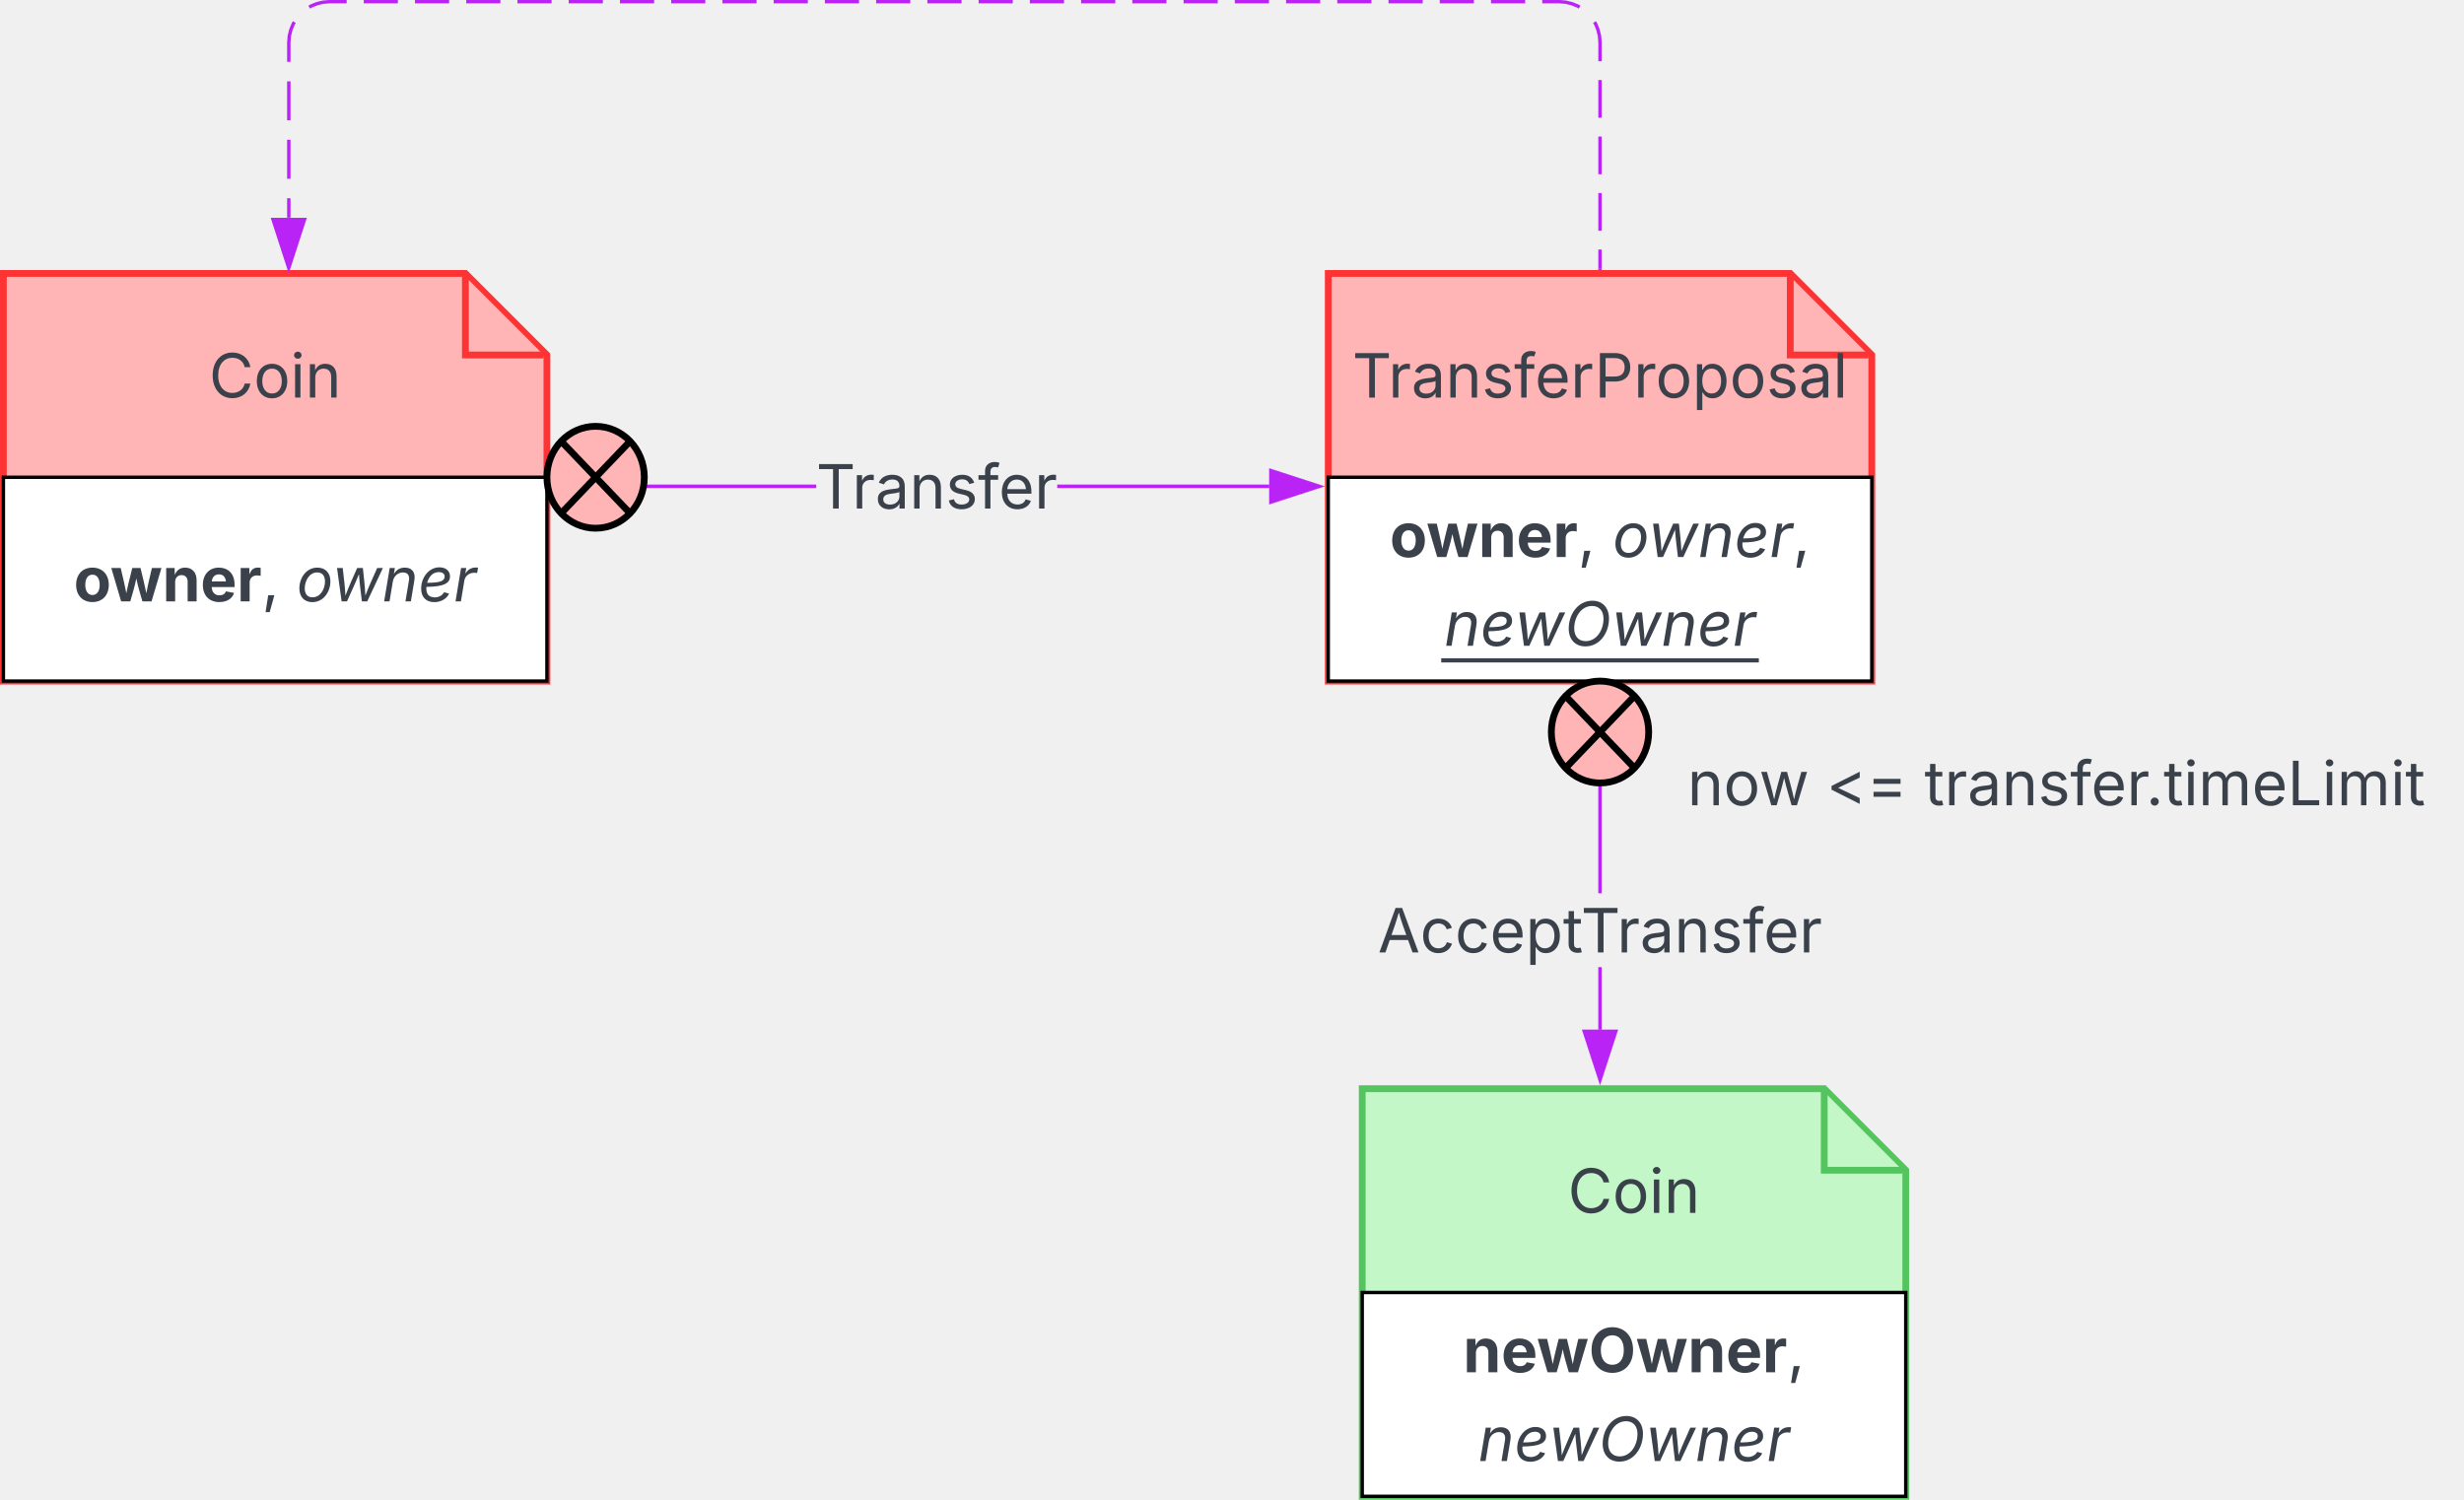
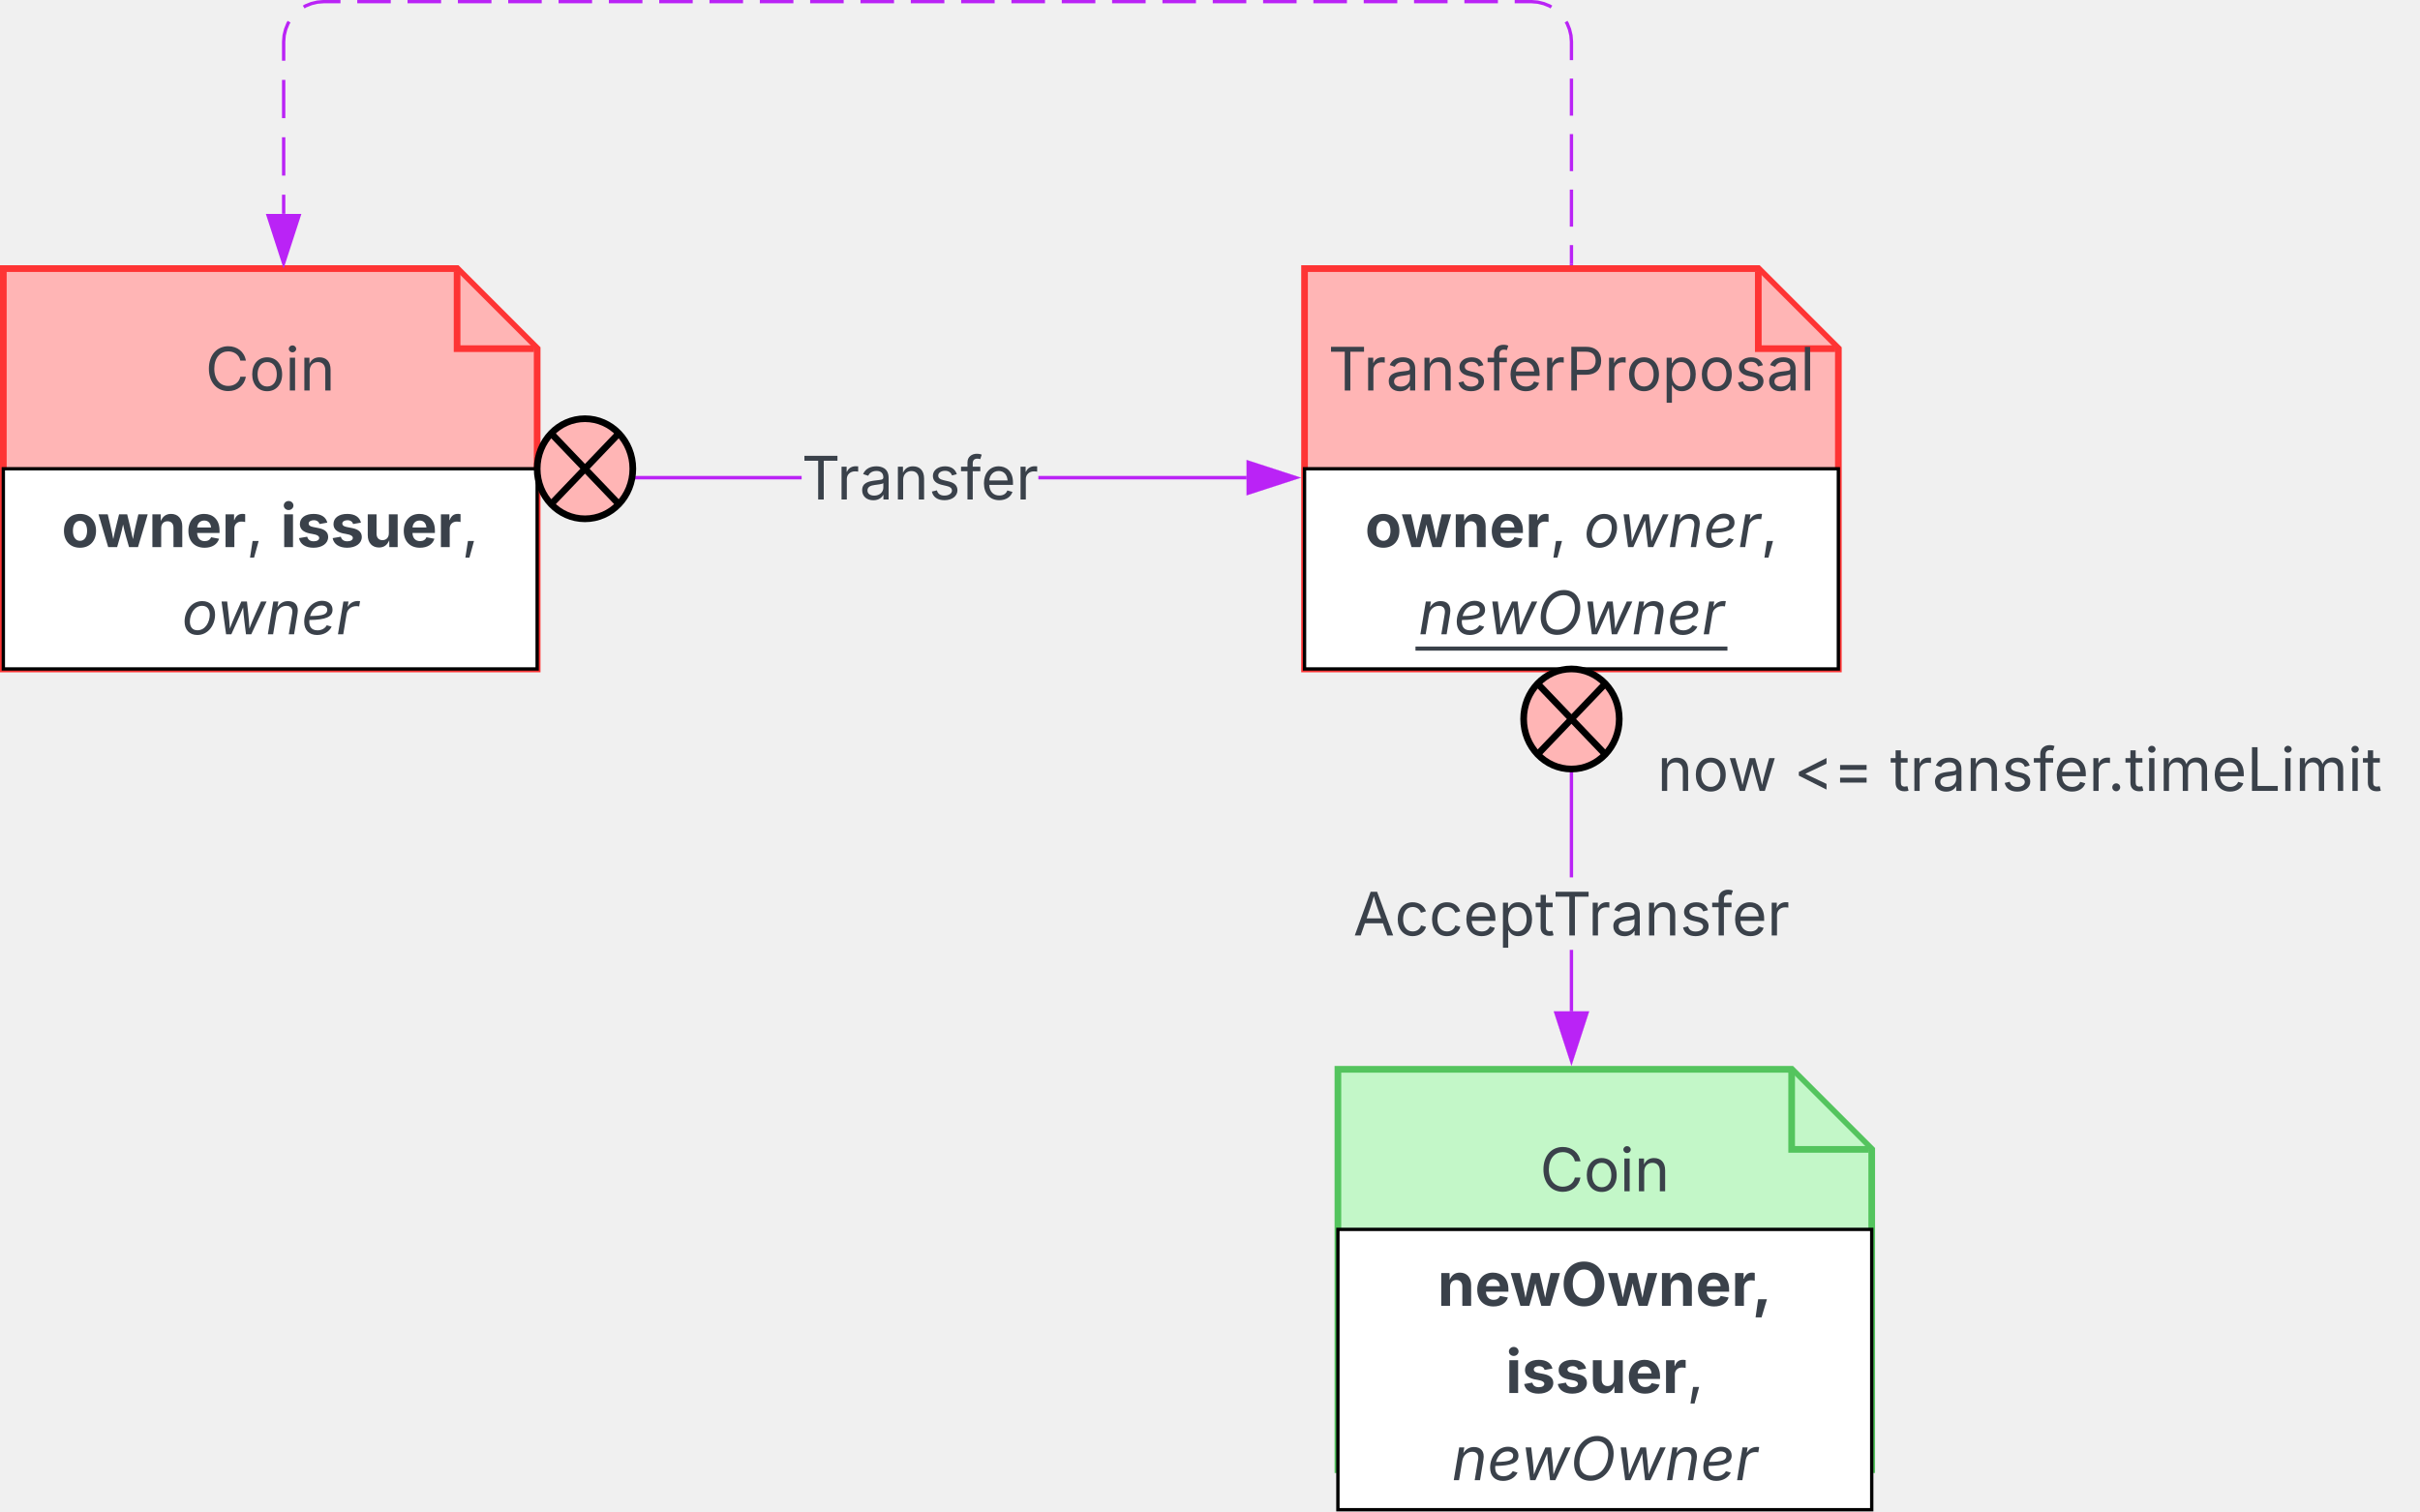
- <svg xmlns="http://www.w3.org/2000/svg" xmlns:ns1="lucid" xmlns:xlink="http://www.w3.org/1999/xlink" width="725.33" height="441.5">
+ <svg xmlns="http://www.w3.org/2000/svg" xmlns:ns1="lucid" xmlns:xlink="http://www.w3.org/1999/xlink" width="725.33" height="453.02">
  <g transform="translate(1701 1360.5)" ns1:page-tab-id="0_0">
    <path d="M-1460.76-1216.86H-1539v-.95h78.24zm133.38 0h-62.36v-.95h62.36z" stroke="#ba23f6" stroke-width=".05" fill="#ba23f6" />
    <path d="M-1539-1216.86h-.5v-.95h.5z" fill="#ba23f6" />
    <path stroke="#ba23f6" stroke-width=".05" fill="#ba23f6" />
    <path d="M-1312.62-1217.33l-14.26 4.63v-9.27z" fill="#ba23f6" />
    <path d="M-1311.08-1217.33l-16.28 5.3v-10.6zm-15.33 3.98l12.25-3.98-12.26-4z" stroke="#ba23f6" stroke-width=".05" fill="#ba23f6" />
    <use xlink:href="#a" transform="matrix(1,0,0,1,-1460.762,-1228.223) translate(0.005 17.4375)" />
    <path d="M-1229.53-1057.38h-.94v-18.4h.94zm0-40.18h-.94V-1159h.94z" stroke="#ba23f6" stroke-width=".05" fill="#ba23f6" />
    <path d="M-1229.53-1159h-.94v-.5h.94z" fill="#ba23f6" />
    <path stroke="#ba23f6" stroke-width=".05" fill="#ba23f6" />
    <path d="M-1230-1042.62l-4.63-14.26h9.27z" fill="#ba23f6" />
    <path d="M-1230-1041.08l-5.3-16.28h10.6zm-3.98-15.33l3.98 12.25 3.98-12.26z" stroke="#ba23f6" stroke-width=".05" fill="#ba23f6" />
    <use xlink:href="#b" transform="matrix(1,0,0,1,-1295.404,-1097.556) translate(0.005 17.4375)" />
    <path d="M-1215.67-1152a8 8 0 0 1 8-8h224a8 8 0 0 1 8 8v44a8 8 0 0 1-8 8h-224a8 8 0 0 1-8-8z" fill="none" />
    <use xlink:href="#c" transform="matrix(1,0,0,1,-1215.667,-1160) translate(11.39355 36.54785)" />
    <use xlink:href="#d" transform="matrix(1,0,0,1,-1215.667,-1160) translate(52.28906 36.54785)" />
    <use xlink:href="#e" transform="matrix(1,0,0,1,-1215.667,-1160) translate(81.16992 36.54785)" />
    <path d="M-1300-1040h136l24 24v96h-160z" stroke="#54c45e" stroke-width="2" fill="#c3f7c8" />
    <path d="M-1164-1039.05v23.05h23.05" stroke="#54c45e" stroke-width="2" fill="#c3f7c8" />
-     <path d="M-1300-980h160v60h-160z" stroke="#000" fill="#fff" />
-     <use xlink:href="#f" transform="matrix(1,0,0,1,-1295,-975) translate(24.7002 18.48027)" />
-     <use xlink:href="#g" transform="matrix(1,0,0,1,-1295,-975) translate(29.15186 44.61543)" />
+     <path d="M-1300-992.02h160V-908h-160z" stroke="#000" fill="#fff" />
+     <use xlink:href="#f" transform="matrix(1,0,0,1,-1295,-987.0248) translate(24.84961 17.9127)" />
+     <use xlink:href="#g" transform="matrix(1,0,0,1,-1295,-987.0248) translate(45.25781 44.04785)" />
+     <use xlink:href="#h" transform="matrix(1,0,0,1,-1295,-987.0248) translate(29.15186 70.18301)" />
    <path d="M-1300-1032a8 8 0 0 1 8-8h144a8 8 0 0 1 8 8v44a8 8 0 0 1-8 8h-144a8 8 0 0 1-8-8z" fill="none" />
-     <use xlink:href="#h" transform="matrix(1,0,0,1,-1300,-1040) translate(60.53223 36.54785)" />
+     <use xlink:href="#i" transform="matrix(1,0,0,1,-1300,-1040) translate(60.53223 36.54785)" />
    <path d="M-1310-1280h136l24 24v96h-160z" stroke="#fe3434" stroke-width="2" fill="#ffb5b5" />
    <path d="M-1174-1279.05v23.05h23.05" stroke="#fe3434" stroke-width="2" fill="#ffb5b5" />
    <path d="M-1310-1220h160v60h-160z" stroke="#000" fill="#fff" />
-     <use xlink:href="#i" transform="matrix(1,0,0,1,-1305,-1215) translate(13.10742 18.48027)" />
-     <use xlink:href="#j" transform="matrix(1,0,0,1,-1305,-1215) translate(78.70898 18.48027)" />
-     <use xlink:href="#k" transform="matrix(1,0,0,1,-1305,-1215) translate(29.15186 44.61543)" />
+     <use xlink:href="#j" transform="matrix(1,0,0,1,-1305,-1215) translate(13.10742 18.48027)" />
+     <use xlink:href="#k" transform="matrix(1,0,0,1,-1305,-1215) translate(78.70898 18.48027)" />
+     <use xlink:href="#l" transform="matrix(1,0,0,1,-1305,-1215) translate(29.15186 44.61543)" />
    <path d="M-1310-1272a8 8 0 0 1 8-8h144a8 8 0 0 1 8 8v44a8 8 0 0 1-8 8h-144a8 8 0 0 1-8-8z" fill="none" />
-     <use xlink:href="#l" transform="matrix(1,0,0,1,-1310,-1280) translate(7.072754 36.54785)" />
+     <use xlink:href="#m" transform="matrix(1,0,0,1,-1310,-1280) translate(7.072754 36.54785)" />
    <path d="M-1700-1280h136l24 24v96h-160z" stroke="#fe3434" stroke-width="2" fill="#ffb5b5" />
    <path d="M-1564-1279.05v23.05h23.05" stroke="#fe3434" stroke-width="2" fill="#ffb5b5" />
    <path d="M-1700-1220h160v60h-160z" stroke="#000" fill="#fff" />
-     <use xlink:href="#i" transform="matrix(1,0,0,1,-1695,-1215) translate(15.7002 31.54785)" />
-     <use xlink:href="#m" transform="matrix(1,0,0,1,-1695,-1215) translate(81.30176 31.54785)" />
+     <use xlink:href="#j" transform="matrix(1,0,0,1,-1695,-1215) translate(12.45703 18.48027)" />
+     <use xlink:href="#n" transform="matrix(1,0,0,1,-1695,-1215) translate(78.05859 18.48027)" />
+     <use xlink:href="#o" transform="matrix(1,0,0,1,-1695,-1215) translate(48.50098 44.61543)" />
    <path d="M-1700-1272a8 8 0 0 1 8-8h144a8 8 0 0 1 8 8v44a8 8 0 0 1-8 8h-144a8 8 0 0 1-8-8z" fill="none" />
-     <use xlink:href="#h" transform="matrix(1,0,0,1,-1700,-1280) translate(60.53223 36.54785)" />
+     <g>
+       <use xlink:href="#i" transform="matrix(1,0,0,1,-1700,-1280) translate(60.53223 36.54785)" />
+     </g>
    <path d="M-1230-1281.5v-5.54m0-5.54v-11.1m0-5.53v-11.1m0-5.53v-11.1m0-5.53v-5.54l-.15-1.88-.44-1.83-.7-1.75-.34-.53m-4.38-4.38l-.53-.33-1.74-.7-1.82-.45-1.88-.15h-5.03m-5.03 0h-10.05m-5.04 0h-10.05m-5.02 0h-10.06m-5.03 0h-10.06m-5.03 0h-10.04m-5.03 0h-10.06m-5.03 0h-10.05m-5.04 0h-10.05m-5.02 0h-10.06m-5.03 0h-10.06m-5.03 0h-10.04m-5.03 0h-10.06m-5.03 0h-10.05m-5.04 0h-10.05m-5.02 0h-10.06m-5.03 0h-10.06m-5.03 0h-10.04m-5.03 0h-10.06m-5.03 0h-10.05m-5.04 0h-10.05m-5.02 0h-10.06m-5.03 0h-10.06m-5.03 0h-10.04m-5.03 0h-5.03l-1.88.15-1.83.44-1.75.7-.53.34m-4.38 4.38l-.33.53-.7 1.74-.45 1.82-.15 1.88v5.73m0 5.74v11.47m0 5.74v11.47m0 5.73v5.74" stroke="#ba23f6" fill="none" />
    <path d="M-1229.53-1281h-.94v-.5h.94z" stroke="#ba23f6" stroke-width=".05" fill="#ba23f6" />
    <path d="M-1616-1281.62l-4.63-14.26h9.27z" stroke="#ba23f6" fill="#ba23f6" />
    <path d="M-1511.33-1220c0 8.28-6.42 15-14.34 15-7.9 0-14.33-6.72-14.33-15 0-8.28 6.42-15 14.33-15 7.92 0 14.34 6.72 14.34 15zm-24.47-10.6l20.27 21.2m-20.27 0l20.27-21.2M-1215.67-1145c0 8.28-6.4 15-14.33 15-7.92 0-14.33-6.72-14.33-15 0-8.28 6.4-15 14.33-15 7.92 0 14.33 6.72 14.33 15zm-24.47-10.6l20.28 21.2m-20.28 0l20.28-21.2" stroke="#000" stroke-width="2" fill="#ffb5b5" />
    <defs>
-       <path fill="#3a414a" d="M98-1322v-168h1126v168H757V0H567v-1322H98" id="n" />
-       <path fill="#3a414a" d="M158 0v-1118h174v172h12c41-113 157-188 290-188 26 0 70 2 91 3v181c-11-2-60-10-108-10-161 0-279 109-279 260V0H158" id="o" />
-       <path fill="#3a414a" d="M471 26C259 26 90-98 90-318c0-256 228-303 435-329 202-27 287-16 287-108 0-139-79-219-234-219-161 0-248 86-283 164l-173-57c86-203 278-265 451-265 150 0 419 46 419 395V0H815v-152h-12C765-73 660 26 471 26zm31-159c199 0 310-134 310-271v-155c-30 35-226 55-295 64-131 17-246 59-246 186 0 116 97 176 231 176" id="p" />
-       <path fill="#3a414a" d="M338-670V0H158v-1118h173l1 207c72-158 192-221 342-221 226 0 378 139 378 422V0H872v-695c0-172-96-275-252-275-161 0-282 109-282 300" id="q" />
-       <path fill="#3a414a" d="M538 24C308 24 148-78 108-271l171-41c32 123 123 178 257 178 156 0 256-77 256-169 0-77-54-128-164-154l-186-44c-203-48-300-148-300-305 0-192 176-326 414-326 230 0 351 112 402 269l-163 42c-31-80-94-158-238-158-133 0-233 69-233 162 0 83 57 129 188 160l169 40c203 48 298 149 298 302 0 196-179 339-441 339" id="r" />
-       <path fill="#3a414a" d="M678-1118v154H420V0H240v-964H20v-154h220v-149c0-194 155-293 318-293 85 0 141 18 168 30l-50 154c-19-6-47-17-97-17-111 0-159 58-159 166v109h258" id="s" />
-       <path fill="#3a414a" d="M628 24c-324 0-524-230-524-574 0-343 198-582 503-582 237 0 487 146 487 559v75H286c9 234 145 362 343 362 132 0 231-58 273-172l174 48C1024-91 857 24 628 24zM287-650h624c-17-190-120-322-304-322-192 0-309 151-320 322" id="t" />
+       <path fill="#3a414a" d="M98-1322v-168h1126v168H757V0H567v-1322H98" id="p" />
+       <path fill="#3a414a" d="M158 0v-1118h174v172h12c41-113 157-188 290-188 26 0 70 2 91 3v181c-11-2-60-10-108-10-161 0-279 109-279 260V0H158" id="q" />
+       <path fill="#3a414a" d="M471 26C259 26 90-98 90-318c0-256 228-303 435-329 202-27 287-16 287-108 0-139-79-219-234-219-161 0-248 86-283 164l-173-57c86-203 278-265 451-265 150 0 419 46 419 395V0H815v-152h-12C765-73 660 26 471 26zm31-159c199 0 310-134 310-271v-155c-30 35-226 55-295 64-131 17-246 59-246 186 0 116 97 176 231 176" id="r" />
+       <path fill="#3a414a" d="M338-670V0H158v-1118h173l1 207c72-158 192-221 342-221 226 0 378 139 378 422V0H872v-695c0-172-96-275-252-275-161 0-282 109-282 300" id="s" />
+       <path fill="#3a414a" d="M538 24C308 24 148-78 108-271l171-41c32 123 123 178 257 178 156 0 256-77 256-169 0-77-54-128-164-154l-186-44c-203-48-300-148-300-305 0-192 176-326 414-326 230 0 351 112 402 269l-163 42c-31-80-94-158-238-158-133 0-233 69-233 162 0 83 57 129 188 160l169 40c203 48 298 149 298 302 0 196-179 339-441 339" id="t" />
+       <path fill="#3a414a" d="M678-1118v154H420V0H240v-964H20v-154h220v-149c0-194 155-293 318-293 85 0 141 18 168 30l-50 154c-19-6-47-17-97-17-111 0-159 58-159 166v109h258" id="u" />
+       <path fill="#3a414a" d="M628 24c-324 0-524-230-524-574 0-343 198-582 503-582 237 0 487 146 487 559v75H286c9 234 145 362 343 362 132 0 231-58 273-172l174 48C1024-91 857 24 628 24zM287-650h624c-17-190-120-322-304-322-192 0-309 151-320 322" id="v" />
      <g id="a">
-         <use transform="matrix(0.008789062,0,0,0.008789062,0,0)" xlink:href="#n" />
-         <use transform="matrix(0.008789062,0,0,0.008789062,10.59961,0)" xlink:href="#o" />
-         <use transform="matrix(0.008789062,0,0,0.008789062,17.37598,0)" xlink:href="#p" />
-         <use transform="matrix(0.008789062,0,0,0.008789062,27.4834,0)" xlink:href="#q" />
-         <use transform="matrix(0.008789062,0,0,0.008789062,38.11816,0)" xlink:href="#r" />
-         <use transform="matrix(0.008789062,0,0,0.008789062,47.61914,0)" xlink:href="#s" />
-         <use transform="matrix(0.008789062,0,0,0.008789062,53.75391,0)" xlink:href="#t" />
-         <use transform="matrix(0.008789062,0,0,0.008789062,64.24805,0)" xlink:href="#o" />
-       </g>
-       <path fill="#3a414a" d="M52 0l541-1490h220L1361 0h-200l-149-416H398L254 0H52zm404-582h497c-103-290-145-390-251-756-108 377-145 460-246 756" id="u" />
-       <path fill="#3a414a" d="M613 24c-304 0-509-231-509-576 0-350 205-580 509-580 216 0 392 114 453 309l-173 49c-33-115-133-197-280-197-223 0-326 196-326 419 0 220 103 415 326 415 150 0 252-85 285-206l172 49C1010-95 832 24 613 24" id="v" />
-       <path fill="#3a414a" d="M158 418v-1536h174v179h20c37-59 106-193 324-193 279 0 474 222 474 576 0 356-194 580-473 580-213 0-288-135-325-197h-14v591H158zm492-555c209 0 317-186 317-421 0-232-105-413-317-413-206 0-314 166-314 413 0 249 111 421 314 421" id="w" />
-       <path fill="#3a414a" d="M598-1118v154H368v674c0 100 37 144 132 144 23 0 62-6 92-12L629-6c-37 13-88 20-134 20-193 0-307-107-307-290v-688H20v-154h168v-266h180v266h230" id="x" />
+         <use transform="matrix(0.008789062,0,0,0.008789062,0,0)" xlink:href="#p" />
+         <use transform="matrix(0.008789062,0,0,0.008789062,10.59961,0)" xlink:href="#q" />
+         <use transform="matrix(0.008789062,0,0,0.008789062,17.37598,0)" xlink:href="#r" />
+         <use transform="matrix(0.008789062,0,0,0.008789062,27.4834,0)" xlink:href="#s" />
+         <use transform="matrix(0.008789062,0,0,0.008789062,38.11816,0)" xlink:href="#t" />
+         <use transform="matrix(0.008789062,0,0,0.008789062,47.61914,0)" xlink:href="#u" />
+         <use transform="matrix(0.008789062,0,0,0.008789062,53.75391,0)" xlink:href="#v" />
+         <use transform="matrix(0.008789062,0,0,0.008789062,64.24805,0)" xlink:href="#q" />
+       </g>
+       <path fill="#3a414a" d="M52 0l541-1490h220L1361 0h-200l-149-416H398L254 0H52zm404-582h497c-103-290-145-390-251-756-108 377-145 460-246 756" id="w" />
+       <path fill="#3a414a" d="M613 24c-304 0-509-231-509-576 0-350 205-580 509-580 216 0 392 114 453 309l-173 49c-33-115-133-197-280-197-223 0-326 196-326 419 0 220 103 415 326 415 150 0 252-85 285-206l172 49C1010-95 832 24 613 24" id="x" />
+       <path fill="#3a414a" d="M158 418v-1536h174v179h20c37-59 106-193 324-193 279 0 474 222 474 576 0 356-194 580-473 580-213 0-288-135-325-197h-14v591H158zm492-555c209 0 317-186 317-421 0-232-105-413-317-413-206 0-314 166-314 413 0 249 111 421 314 421" id="y" />
+       <path fill="#3a414a" d="M598-1118v154H368v674c0 100 37 144 132 144 23 0 62-6 92-12L629-6c-37 13-88 20-134 20-193 0-307-107-307-290v-688H20v-154h168v-266h180v266h230" id="z" />
      <g id="b">
-         <use transform="matrix(0.008789062,0,0,0.008789062,0,0)" xlink:href="#u" />
-         <use transform="matrix(0.008789062,0,0,0.008789062,12.41895,0)" xlink:href="#v" />
-         <use transform="matrix(0.008789062,0,0,0.008789062,22.70215,0)" xlink:href="#v" />
-         <use transform="matrix(0.008789062,0,0,0.008789062,32.98535,0)" xlink:href="#t" />
-         <use transform="matrix(0.008789062,0,0,0.008789062,43.47949,0)" xlink:href="#w" />
-         <use transform="matrix(0.008789062,0,0,0.008789062,54.50098,0)" xlink:href="#x" />
-         <use transform="matrix(0.008789062,0,0,0.008789062,59.7832,0)" xlink:href="#n" />
-         <use transform="matrix(0.008789062,0,0,0.008789062,70.38281,0)" xlink:href="#o" />
-         <use transform="matrix(0.008789062,0,0,0.008789062,77.15918,0)" xlink:href="#p" />
-         <use transform="matrix(0.008789062,0,0,0.008789062,87.2666,0)" xlink:href="#q" />
-         <use transform="matrix(0.008789062,0,0,0.008789062,97.90137,0)" xlink:href="#r" />
-         <use transform="matrix(0.008789062,0,0,0.008789062,107.4023,0)" xlink:href="#s" />
-         <use transform="matrix(0.008789062,0,0,0.008789062,113.5371,0)" xlink:href="#t" />
-         <use transform="matrix(0.008789062,0,0,0.008789062,124.0312,0)" xlink:href="#o" />
-       </g>
-       <path fill="#3a414a" d="M613 24c-304 0-509-231-509-576 0-350 205-580 509-580 305 0 511 230 511 580 0 345-206 576-511 576zm0-161c226 0 329-195 329-415 0-222-103-419-329-419-223 0-326 196-326 419 0 220 103 415 326 415" id="y" />
-       <path fill="#3a414a" d="M409 0L70-1118h191c89 329 165 560 243 925 75-353 154-601 240-925h192c85 325 161 564 235 922 77-354 157-598 244-922h191L1267 0h-179c-86-307-176-590-250-913C763-588 675-308 588 0H409" id="z" />
+         <use transform="matrix(0.008789062,0,0,0.008789062,0,0)" xlink:href="#w" />
+         <use transform="matrix(0.008789062,0,0,0.008789062,12.41895,0)" xlink:href="#x" />
+         <use transform="matrix(0.008789062,0,0,0.008789062,22.70215,0)" xlink:href="#x" />
+         <use transform="matrix(0.008789062,0,0,0.008789062,32.98535,0)" xlink:href="#v" />
+         <use transform="matrix(0.008789062,0,0,0.008789062,43.47949,0)" xlink:href="#y" />
+         <use transform="matrix(0.008789062,0,0,0.008789062,54.50098,0)" xlink:href="#z" />
+         <use transform="matrix(0.008789062,0,0,0.008789062,59.7832,0)" xlink:href="#p" />
+         <use transform="matrix(0.008789062,0,0,0.008789062,70.38281,0)" xlink:href="#q" />
+         <use transform="matrix(0.008789062,0,0,0.008789062,77.15918,0)" xlink:href="#r" />
+         <use transform="matrix(0.008789062,0,0,0.008789062,87.2666,0)" xlink:href="#s" />
+         <use transform="matrix(0.008789062,0,0,0.008789062,97.90137,0)" xlink:href="#t" />
+         <use transform="matrix(0.008789062,0,0,0.008789062,107.4023,0)" xlink:href="#u" />
+         <use transform="matrix(0.008789062,0,0,0.008789062,113.5371,0)" xlink:href="#v" />
+         <use transform="matrix(0.008789062,0,0,0.008789062,124.0312,0)" xlink:href="#q" />
+       </g>
+       <path fill="#3a414a" d="M613 24c-304 0-509-231-509-576 0-350 205-580 509-580 305 0 511 230 511 580 0 345-206 576-511 576zm0-161c226 0 329-195 329-415 0-222-103-419-329-419-223 0-326 196-326 419 0 220 103 415 326 415" id="A" />
+       <path fill="#3a414a" d="M409 0L70-1118h191c89 329 165 560 243 925 75-353 154-601 240-925h192c85 325 161 564 235 922 77-354 157-598 244-922h191L1267 0h-179c-86-307-176-590-250-913C763-588 675-308 588 0H409" id="B" />
      <g id="c">
-         <use transform="matrix(0.008789062,0,0,0.008789062,0,0)" xlink:href="#q" />
-         <use transform="matrix(0.008789062,0,0,0.008789062,10.63477,0)" xlink:href="#y" />
-         <use transform="matrix(0.008789062,0,0,0.008789062,21.10254,0)" xlink:href="#z" />
-       </g>
-       <path fill="#3a414a" d="M174-520v-126l944-476v196L406-588v12l712 338v194" id="A" />
-       <path fill="#3a414a" d="M226-283v-166h904v166H226zm0-434v-166h904v166H226" id="B" />
+         <use transform="matrix(0.008789062,0,0,0.008789062,0,0)" xlink:href="#s" />
+         <use transform="matrix(0.008789062,0,0,0.008789062,10.63477,0)" xlink:href="#A" />
+         <use transform="matrix(0.008789062,0,0,0.008789062,21.10254,0)" xlink:href="#B" />
+       </g>
+       <path fill="#3a414a" d="M174-520v-126l944-476v196L406-588v12l712 338v194" id="C" />
+       <path fill="#3a414a" d="M226-283v-166h904v166H226zm0-434v-166h904v166H226" id="D" />
      <g id="d">
-         <use transform="matrix(0.008789062,0,0,0.008789062,0,0)" xlink:href="#A" />
-         <use transform="matrix(0.008789062,0,0,0.008789062,11.90918,0)" xlink:href="#B" />
-       </g>
-       <path fill="#3a414a" d="M295 13c-75 0-135-60-135-135s60-135 135-135 135 60 135 135S370 13 295 13" id="C" />
-       <path fill="#3a414a" d="M158 0v-1118h180V0H158zm91-1301c-68 0-125-53-125-119s57-119 125-119c69 0 126 53 126 119s-57 119-126 119" id="D" />
-       <path fill="#3a414a" d="M158 0v-1118h175l1 205c55-151 181-225 313-225 147 0 245 90 285 228 53-141 190-228 352-228 194 0 352 125 352 384V0h-181v-749c0-161-105-225-225-225-151 0-243 103-243 244V0H807v-767c0-124-93-207-219-207-131 0-250 92-250 270V0H158" id="E" />
-       <path fill="#3a414a" d="M180 0v-1490h190v1322h690V0H180" id="F" />
+         <use transform="matrix(0.008789062,0,0,0.008789062,0,0)" xlink:href="#C" />
+         <use transform="matrix(0.008789062,0,0,0.008789062,11.90918,0)" xlink:href="#D" />
+       </g>
+       <path fill="#3a414a" d="M295 13c-75 0-135-60-135-135s60-135 135-135 135 60 135 135S370 13 295 13" id="E" />
+       <path fill="#3a414a" d="M158 0v-1118h180V0H158zm91-1301c-68 0-125-53-125-119s57-119 125-119c69 0 126 53 126 119s-57 119-126 119" id="F" />
+       <path fill="#3a414a" d="M158 0v-1118h175l1 205c55-151 181-225 313-225 147 0 245 90 285 228 53-141 190-228 352-228 194 0 352 125 352 384V0h-181v-749c0-161-105-225-225-225-151 0-243 103-243 244V0H807v-767c0-124-93-207-219-207-131 0-250 92-250 270V0H158" id="G" />
+       <path fill="#3a414a" d="M180 0v-1490h190v1322h690V0H180" id="H" />
      <g id="e">
-         <use transform="matrix(0.008789062,0,0,0.008789062,0,0)" xlink:href="#x" />
-         <use transform="matrix(0.008789062,0,0,0.008789062,5.888672,0)" xlink:href="#o" />
-         <use transform="matrix(0.008789062,0,0,0.008789062,12.66504,0)" xlink:href="#p" />
-         <use transform="matrix(0.008789062,0,0,0.008789062,22.77246,0)" xlink:href="#q" />
-         <use transform="matrix(0.008789062,0,0,0.008789062,33.40723,0)" xlink:href="#r" />
-         <use transform="matrix(0.008789062,0,0,0.008789062,42.9082,0)" xlink:href="#s" />
-         <use transform="matrix(0.008789062,0,0,0.008789062,49.04297,0)" xlink:href="#t" />
-         <use transform="matrix(0.008789062,0,0,0.008789062,59.53711,0)" xlink:href="#o" />
-         <use transform="matrix(0.008789062,0,0,0.008789062,65.18848,0)" xlink:href="#C" />
-         <use transform="matrix(0.008789062,0,0,0.008789062,70.37402,0)" xlink:href="#x" />
-         <use transform="matrix(0.008789062,0,0,0.008789062,76.2627,0)" xlink:href="#D" />
-         <use transform="matrix(0.008789062,0,0,0.008789062,80.62207,0)" xlink:href="#E" />
-         <use transform="matrix(0.008789062,0,0,0.008789062,96.38965,0)" xlink:href="#t" />
-         <use transform="matrix(0.008789062,0,0,0.008789062,106.8838,0)" xlink:href="#F" />
-         <use transform="matrix(0.008789062,0,0,0.008789062,117.0615,0)" xlink:href="#D" />
-         <use transform="matrix(0.008789062,0,0,0.008789062,121.4209,0)" xlink:href="#E" />
-         <use transform="matrix(0.008789062,0,0,0.008789062,137.1885,0)" xlink:href="#D" />
-         <use transform="matrix(0.008789062,0,0,0.008789062,141.5479,0)" xlink:href="#x" />
-       </g>
-       <path fill="#3a414a" d="M428-647V0H128v-1118h283l4 231c63-156 176-245 348-245 232 0 384 159 384 421V0H847v-659c0-139-76-222-202-222-128 0-217 86-217 234" id="G" />
-       <path fill="#3a414a" d="M633 22C291 22 81-200 81-553c0-345 210-579 537-579 292 0 525 185 525 567v84H378c7 183 109 277 260 277 105 0 184-46 216-132l272 51C1071-99 893 22 633 22zM380-669h474c-15-146-94-237-233-237-143 0-229 99-241 237" id="H" />
-       <path fill="#3a414a" d="M361 0L31-1118h315c68 295 127 523 188 845 63-317 128-551 199-845h276c71 296 131 525 196 846 57-321 119-552 186-846h319L1378 0h-305c-73-261-148-486-204-771C813-484 740-261 666 0H361" id="I" />
-       <path fill="#3a414a" d="M789 20C394 20 94-260 94-744c0-487 300-766 695-766s695 279 695 766c0 485-300 764-695 764zm0-271c231 0 385-174 385-493 0-321-154-495-385-495s-385 175-385 495c0 319 154 493 385 493" id="J" />
-       <path fill="#3a414a" d="M128 0v-1118h290v195h12c54-169 184-238 367-200v268c-27-8-86-15-130-15-138 0-239 95-239 234V0H128" id="K" />
-       <path fill="#3a414a" d="M128 359l88-567h206L266 359H128" id="L" />
+         <use transform="matrix(0.008789062,0,0,0.008789062,0,0)" xlink:href="#z" />
+         <use transform="matrix(0.008789062,0,0,0.008789062,5.888672,0)" xlink:href="#q" />
+         <use transform="matrix(0.008789062,0,0,0.008789062,12.66504,0)" xlink:href="#r" />
+         <use transform="matrix(0.008789062,0,0,0.008789062,22.77246,0)" xlink:href="#s" />
+         <use transform="matrix(0.008789062,0,0,0.008789062,33.40723,0)" xlink:href="#t" />
+         <use transform="matrix(0.008789062,0,0,0.008789062,42.9082,0)" xlink:href="#u" />
+         <use transform="matrix(0.008789062,0,0,0.008789062,49.04297,0)" xlink:href="#v" />
+         <use transform="matrix(0.008789062,0,0,0.008789062,59.53711,0)" xlink:href="#q" />
+         <use transform="matrix(0.008789062,0,0,0.008789062,65.18848,0)" xlink:href="#E" />
+         <use transform="matrix(0.008789062,0,0,0.008789062,70.37402,0)" xlink:href="#z" />
+         <use transform="matrix(0.008789062,0,0,0.008789062,76.2627,0)" xlink:href="#F" />
+         <use transform="matrix(0.008789062,0,0,0.008789062,80.62207,0)" xlink:href="#G" />
+         <use transform="matrix(0.008789062,0,0,0.008789062,96.38965,0)" xlink:href="#v" />
+         <use transform="matrix(0.008789062,0,0,0.008789062,106.8838,0)" xlink:href="#H" />
+         <use transform="matrix(0.008789062,0,0,0.008789062,117.0615,0)" xlink:href="#F" />
+         <use transform="matrix(0.008789062,0,0,0.008789062,121.4209,0)" xlink:href="#G" />
+         <use transform="matrix(0.008789062,0,0,0.008789062,137.1885,0)" xlink:href="#F" />
+         <use transform="matrix(0.008789062,0,0,0.008789062,141.5479,0)" xlink:href="#z" />
+       </g>
+       <path fill="#3a414a" d="M428-647V0H128v-1118h283l4 231c63-156 176-245 348-245 232 0 384 159 384 421V0H847v-659c0-139-76-222-202-222-128 0-217 86-217 234" id="I" />
+       <path fill="#3a414a" d="M633 22C291 22 81-200 81-553c0-345 210-579 537-579 292 0 525 185 525 567v84H378c7 183 109 277 260 277 105 0 184-46 216-132l272 51C1071-99 893 22 633 22zM380-669h474c-15-146-94-237-233-237-143 0-229 99-241 237" id="J" />
+       <path fill="#3a414a" d="M361 0L31-1118h315c68 295 127 523 188 845 63-317 128-551 199-845h276c71 296 131 525 196 846 57-321 119-552 186-846h319L1378 0h-305c-73-261-148-486-204-771C813-484 740-261 666 0H361" id="K" />
+       <path fill="#3a414a" d="M789 20C394 20 94-260 94-744c0-487 300-766 695-766s695 279 695 766c0 485-300 764-695 764zm0-271c231 0 385-174 385-493 0-321-154-495-385-495s-385 175-385 495c0 319 154 493 385 493" id="L" />
+       <path fill="#3a414a" d="M128 0v-1118h290v195h12c54-169 184-238 367-200v268c-27-8-86-15-130-15-138 0-239 95-239 234V0H128" id="M" />
+       <path fill="#3a414a" d="M119 395l88-620h300L323 395H119" id="N" />
      <g id="f">
-         <use transform="matrix(0.008789062,0,0,0.008789062,0,0)" xlink:href="#G" />
-         <use transform="matrix(0.008789062,0,0,0.008789062,11.20605,0)" xlink:href="#H" />
-         <use transform="matrix(0.008789062,0,0,0.008789062,21.68262,0)" xlink:href="#I" />
-         <use transform="matrix(0.008789062,0,0,0.008789062,36.98438,0)" xlink:href="#J" />
-         <use transform="matrix(0.008789062,0,0,0.008789062,50.85352,0)" xlink:href="#I" />
-         <use transform="matrix(0.008789062,0,0,0.008789062,66.15527,0)" xlink:href="#G" />
-         <use transform="matrix(0.008789062,0,0,0.008789062,77.36133,0)" xlink:href="#H" />
-         <use transform="matrix(0.008789062,0,0,0.008789062,88.08398,0)" xlink:href="#K" />
-         <use transform="matrix(0.008789062,0,0,0.008789062,95.41406,0)" xlink:href="#L" />
-       </g>
-       <path fill="#3a414a" d="M356-664L245 0H65l186-1118h173l-32 197c96-152 219-211 366-211 232 0 366 145 319 428L960 0H779l117-701c29-174-48-269-198-269-165 0-310 115-342 306" id="M" />
-       <path fill="#3a414a" d="M535 24C259 24 94-144 94-427c0-392 272-715 610-715 216 0 356 119 356 305 0 244-237 344-790 350-18 199 49 349 276 352 142 0 260-66 317-173l167 47C947-85 756 24 535 24zM294-623c447-4 586-57 586-218 0-85-78-141-194-141-220 0-342 177-392 359" id="N" />
-       <path fill="#3a414a" d="M317 0L163-1118h191c34 329 72 559 91 925 130-352 253-602 392-925h192c32 328 66 558 83 922 132-350 256-600 396-922h191L1175 0H996c-36-314-76-577-98-915C766-585 635-312 496 0H317" id="O" />
-       <path fill="#3a414a" d="M699 20c-338 0-560-226-560-600 0-472 307-930 791-930 337 0 558 226 558 599 0 474-306 931-789 931zm7-176c374 0 598-379 598-750 0-280-157-428-381-428-373 0-600 379-600 749 0 280 158 429 383 429" id="P" />
-       <path fill="#3a414a" d="M66 0l185-1118h174l-28 172h12c78-136 219-209 411-185l-30 181c-211-47-398 67-428 250L246 0H66" id="Q" />
+         <use transform="matrix(0.008789062,0,0,0.008789062,0,0)" xlink:href="#I" />
+         <use transform="matrix(0.008789062,0,0,0.008789062,11.20605,0)" xlink:href="#J" />
+         <use transform="matrix(0.008789062,0,0,0.008789062,21.68262,0)" xlink:href="#K" />
+         <use transform="matrix(0.008789062,0,0,0.008789062,36.98438,0)" xlink:href="#L" />
+         <use transform="matrix(0.008789062,0,0,0.008789062,50.85352,0)" xlink:href="#K" />
+         <use transform="matrix(0.008789062,0,0,0.008789062,66.15527,0)" xlink:href="#I" />
+         <use transform="matrix(0.008789062,0,0,0.008789062,77.36133,0)" xlink:href="#J" />
+         <use transform="matrix(0.008789062,0,0,0.008789062,88.08398,0)" xlink:href="#M" />
+         <use transform="matrix(0.008789062,0,0,0.008789062,94.28906,0)" xlink:href="#N" />
+       </g>
+       <path fill="#3a414a" d="M128 0v-1118h300V0H128zm150-1264c-91 0-165-68-165-154 0-85 74-154 165-154 90 0 165 69 165 154 0 86-75 154-165 154" id="O" />
+       <path fill="#3a414a" d="M572 22C302 22 117-98 78-306l279-48c29 105 101 156 224 156 114 0 185-48 185-115 0-118-228-130-337-155-215-49-322-150-322-317 0-215 187-347 470-347 265 0 424 116 466 298l-266 47c-24-76-87-130-196-130-98 0-174 46-174 113 0 56 38 95 144 117l201 40c216 44 320 143 320 302 0 220-207 367-500 367" id="P" />
+       <path fill="#3a414a" d="M513 14c-232 0-385-159-385-421v-711h300v659c0 139 76 222 202 222 127 0 217-86 217-234v-647h301V0H864l-4-232C797-74 683 14 513 14" id="Q" />
+       <path fill="#3a414a" d="M128 359l88-567h206L266 359H128" id="R" />
      <g id="g">
-         <use transform="matrix(0.008789062,0,0,0.008789062,0,0)" xlink:href="#M" />
-         <use transform="matrix(0.008789062,0,0,0.008789062,10.64355,0)" xlink:href="#N" />
-         <use transform="matrix(0.008789062,0,0,0.008789062,20.68066,0)" xlink:href="#O" />
-         <use transform="matrix(0.008789062,0,0,0.008789062,35.41113,0)" xlink:href="#P" />
-         <use transform="matrix(0.008789062,0,0,0.008789062,49.1748,0)" xlink:href="#O" />
-         <use transform="matrix(0.008789062,0,0,0.008789062,63.90527,0)" xlink:href="#M" />
-         <use transform="matrix(0.008789062,0,0,0.008789062,74.54883,0)" xlink:href="#N" />
-         <use transform="matrix(0.008789062,0,0,0.008789062,84.91113,0)" xlink:href="#Q" />
-       </g>
-       <path fill="#3a414a" d="M783 20c-382 0-661-292-661-764 0-473 279-766 661-766 302 0 548 182 601 489h-190c-42-204-217-313-411-313-268 0-476 208-476 590 0 381 209 588 476 588 195 0 369-110 411-313h190c-52 303-296 489-601 489" id="R" />
+         <use transform="matrix(0.008789062,0,0,0.008789062,0,0)" xlink:href="#O" />
+         <use transform="matrix(0.008789062,0,0,0.008789062,4.87793,0)" xlink:href="#P" />
+         <use transform="matrix(0.008789062,0,0,0.008789062,14.95898,0)" xlink:href="#P" />
+         <use transform="matrix(0.008789062,0,0,0.008789062,25.04004,0)" xlink:href="#Q" />
+         <use transform="matrix(0.008789062,0,0,0.008789062,36.24609,0)" xlink:href="#J" />
+         <use transform="matrix(0.008789062,0,0,0.008789062,46.96875,0)" xlink:href="#M" />
+         <use transform="matrix(0.008789062,0,0,0.008789062,54.29883,0)" xlink:href="#R" />
+       </g>
+       <path fill="#3a414a" d="M356-664L245 0H65l186-1118h173l-32 197c96-152 219-211 366-211 232 0 366 145 319 428L960 0H779l117-701c29-174-48-269-198-269-165 0-310 115-342 306" id="S" />
+       <path fill="#3a414a" d="M535 24C259 24 94-144 94-427c0-392 272-715 610-715 216 0 356 119 356 305 0 244-237 344-790 350-18 199 49 349 276 352 142 0 260-66 317-173l167 47C947-85 756 24 535 24zM294-623c447-4 586-57 586-218 0-85-78-141-194-141-220 0-342 177-392 359" id="T" />
+       <path fill="#3a414a" d="M317 0L163-1118h191c34 329 72 559 91 925 130-352 253-602 392-925h192c32 328 66 558 83 922 132-350 256-600 396-922h191L1175 0H996c-36-314-76-577-98-915C766-585 635-312 496 0H317" id="U" />
+       <path fill="#3a414a" d="M699 20c-338 0-560-226-560-600 0-472 307-930 791-930 337 0 558 226 558 599 0 474-306 931-789 931zm7-176c374 0 598-379 598-750 0-280-157-428-381-428-373 0-600 379-600 749 0 280 158 429 383 429" id="V" />
+       <path fill="#3a414a" d="M66 0l185-1118h174l-28 172h12c78-136 219-209 411-185l-30 181c-211-47-398 67-428 250L246 0H66" id="W" />
      <g id="h">
-         <use transform="matrix(0.008789062,0,0,0.008789062,0,0)" xlink:href="#R" />
-         <use transform="matrix(0.008789062,0,0,0.008789062,13.14844,0)" xlink:href="#y" />
-         <use transform="matrix(0.008789062,0,0,0.008789062,23.94141,0)" xlink:href="#D" />
-         <use transform="matrix(0.008789062,0,0,0.008789062,28.30078,0)" xlink:href="#q" />
-       </g>
-       <path fill="#3a414a" d="M628 22C291 22 81-210 81-554c0-346 210-578 547-578 336 0 547 232 547 578 0 344-211 576-547 576zm0-236c160 0 242-146 242-341 0-197-82-341-242-341S387-753 387-555c0 195 81 341 241 341" id="S" />
+         <use transform="matrix(0.008789062,0,0,0.008789062,0,0)" xlink:href="#S" />
+         <use transform="matrix(0.008789062,0,0,0.008789062,10.64355,0)" xlink:href="#T" />
+         <use transform="matrix(0.008789062,0,0,0.008789062,20.68066,0)" xlink:href="#U" />
+         <use transform="matrix(0.008789062,0,0,0.008789062,35.41113,0)" xlink:href="#V" />
+         <use transform="matrix(0.008789062,0,0,0.008789062,49.1748,0)" xlink:href="#U" />
+         <use transform="matrix(0.008789062,0,0,0.008789062,63.90527,0)" xlink:href="#S" />
+         <use transform="matrix(0.008789062,0,0,0.008789062,74.54883,0)" xlink:href="#T" />
+         <use transform="matrix(0.008789062,0,0,0.008789062,84.91113,0)" xlink:href="#W" />
+       </g>
+       <path fill="#3a414a" d="M783 20c-382 0-661-292-661-764 0-473 279-766 661-766 302 0 548 182 601 489h-190c-42-204-217-313-411-313-268 0-476 208-476 590 0 381 209 588 476 588 195 0 369-110 411-313h190c-52 303-296 489-601 489" id="X" />
      <g id="i">
+         <use transform="matrix(0.008789062,0,0,0.008789062,0,0)" xlink:href="#X" />
+         <use transform="matrix(0.008789062,0,0,0.008789062,13.14844,0)" xlink:href="#A" />
+         <use transform="matrix(0.008789062,0,0,0.008789062,23.94141,0)" xlink:href="#F" />
+         <use transform="matrix(0.008789062,0,0,0.008789062,28.30078,0)" xlink:href="#s" />
+       </g>
+       <path fill="#3a414a" d="M628 22C291 22 81-210 81-554c0-346 210-578 547-578 336 0 547 232 547 578 0 344-211 576-547 576zm0-236c160 0 242-146 242-341 0-197-82-341-242-341S387-753 387-555c0 195 81 341 241 341" id="Y" />
+       <g id="j">
+         <use transform="matrix(0.008789062,0,0,0.008789062,0,0)" xlink:href="#Y" />
+         <use transform="matrix(0.008789062,0,0,0.008789062,10.79297,0)" xlink:href="#K" />
+         <use transform="matrix(0.008789062,0,0,0.008789062,26.09473,0)" xlink:href="#I" />
+         <use transform="matrix(0.008789062,0,0,0.008789062,37.30078,0)" xlink:href="#J" />
+         <use transform="matrix(0.008789062,0,0,0.008789062,48.02344,0)" xlink:href="#M" />
+         <use transform="matrix(0.008789062,0,0,0.008789062,55.35352,0)" xlink:href="#R" />
+       </g>
+       <path fill="#3a414a" d="M528 24C258 24 94-156 94-433c0-355 229-699 603-699 270 0 436 178 436 458 0 359-234 698-605 698zm4-161c275 0 420-287 420-533 0-170-77-301-260-301-271 0-418 288-418 536 0 168 77 298 258 298" id="Z" />
+       <g id="k">
+         <use transform="matrix(0.008789062,0,0,0.008789062,0,0)" xlink:href="#Z" />
+         <use transform="matrix(0.008789062,0,0,0.008789062,10.47656,0)" xlink:href="#U" />
+         <use transform="matrix(0.008789062,0,0,0.008789062,25.20703,0)" xlink:href="#S" />
+         <use transform="matrix(0.008789062,0,0,0.008789062,35.85059,0)" xlink:href="#T" />
+         <use transform="matrix(0.008789062,0,0,0.008789062,46.21289,0)" xlink:href="#W" />
+         <use transform="matrix(0.008789062,0,0,0.008789062,52.99805,0)" xlink:href="#R" />
+       </g>
+       <g id="l">
        <use transform="matrix(0.008789062,0,0,0.008789062,0,0)" xlink:href="#S" />
-         <use transform="matrix(0.008789062,0,0,0.008789062,10.79297,0)" xlink:href="#I" />
-         <use transform="matrix(0.008789062,0,0,0.008789062,26.09473,0)" xlink:href="#G" />
-         <use transform="matrix(0.008789062,0,0,0.008789062,37.30078,0)" xlink:href="#H" />
-         <use transform="matrix(0.008789062,0,0,0.008789062,48.02344,0)" xlink:href="#K" />
-         <use transform="matrix(0.008789062,0,0,0.008789062,55.35352,0)" xlink:href="#L" />
-       </g>
-       <path fill="#3a414a" d="M528 24C258 24 94-156 94-433c0-355 229-699 603-699 270 0 436 178 436 458 0 359-234 698-605 698zm4-161c275 0 420-287 420-533 0-170-77-301-260-301-271 0-418 288-418 536 0 168 77 298 258 298" id="T" />
-       <g id="j">
-         <use transform="matrix(0.008789062,0,0,0.008789062,0,0)" xlink:href="#T" />
-         <use transform="matrix(0.008789062,0,0,0.008789062,10.47656,0)" xlink:href="#O" />
-         <use transform="matrix(0.008789062,0,0,0.008789062,25.20703,0)" xlink:href="#M" />
-         <use transform="matrix(0.008789062,0,0,0.008789062,35.85059,0)" xlink:href="#N" />
-         <use transform="matrix(0.008789062,0,0,0.008789062,46.21289,0)" xlink:href="#Q" />
-         <use transform="matrix(0.008789062,0,0,0.008789062,52.99805,0)" xlink:href="#L" />
-       </g>
-       <g id="k">
-         <use transform="matrix(0.008789062,0,0,0.008789062,0,0)" xlink:href="#M" />
-         <use transform="matrix(0.008789062,0,0,0.008789062,10.64355,0)" xlink:href="#N" />
-         <use transform="matrix(0.008789062,0,0,0.008789062,20.68066,0)" xlink:href="#O" />
-         <use transform="matrix(0.008789062,0,0,0.008789062,35.41113,0)" xlink:href="#P" />
-         <use transform="matrix(0.008789062,0,0,0.008789062,49.1748,0)" xlink:href="#O" />
-         <use transform="matrix(0.008789062,0,0,0.008789062,63.90527,0)" xlink:href="#M" />
-         <use transform="matrix(0.008789062,0,0,0.008789062,74.54883,0)" xlink:href="#N" />
-         <use transform="matrix(0.008789062,0,0,0.008789062,84.91113,0)" xlink:href="#Q" />
+         <use transform="matrix(0.008789062,0,0,0.008789062,10.64355,0)" xlink:href="#T" />
+         <use transform="matrix(0.008789062,0,0,0.008789062,20.68066,0)" xlink:href="#U" />
+         <use transform="matrix(0.008789062,0,0,0.008789062,35.41113,0)" xlink:href="#V" />
+         <use transform="matrix(0.008789062,0,0,0.008789062,49.1748,0)" xlink:href="#U" />
+         <use transform="matrix(0.008789062,0,0,0.008789062,63.90527,0)" xlink:href="#S" />
+         <use transform="matrix(0.008789062,0,0,0.008789062,74.54883,0)" xlink:href="#T" />
+         <use transform="matrix(0.008789062,0,0,0.008789062,84.91113,0)" xlink:href="#W" />
        <path fill="#3a414a" d="M-.9 3.67h93.5V4.9H-.9z" />
      </g>
-       <path fill="#3a414a" d="M180 0v-1490h510c348 0 508 209 508 474 0 266-160 477-507 477H370V0H180zm190-706h312c236 0 327-133 327-310 0-176-91-307-329-307H370v617" id="U" />
-       <path fill="#3a414a" d="M338-1490V0H158v-1490h180" id="V" />
-       <g id="l">
-         <use transform="matrix(0.008789062,0,0,0.008789062,0,0)" xlink:href="#n" />
-         <use transform="matrix(0.008789062,0,0,0.008789062,10.59961,0)" xlink:href="#o" />
-         <use transform="matrix(0.008789062,0,0,0.008789062,17.37598,0)" xlink:href="#p" />
-         <use transform="matrix(0.008789062,0,0,0.008789062,27.4834,0)" xlink:href="#q" />
-         <use transform="matrix(0.008789062,0,0,0.008789062,38.11816,0)" xlink:href="#r" />
-         <use transform="matrix(0.008789062,0,0,0.008789062,47.61914,0)" xlink:href="#s" />
-         <use transform="matrix(0.008789062,0,0,0.008789062,53.75391,0)" xlink:href="#t" />
-         <use transform="matrix(0.008789062,0,0,0.008789062,64.24805,0)" xlink:href="#o" />
-         <use transform="matrix(0.008789062,0,0,0.008789062,71.30566,0)" xlink:href="#U" />
-         <use transform="matrix(0.008789062,0,0,0.008789062,82.80176,0)" xlink:href="#o" />
-         <use transform="matrix(0.008789062,0,0,0.008789062,89.2793,0)" xlink:href="#y" />
-         <use transform="matrix(0.008789062,0,0,0.008789062,100.0723,0)" xlink:href="#w" />
-         <use transform="matrix(0.008789062,0,0,0.008789062,111.0938,0)" xlink:href="#y" />
-         <use transform="matrix(0.008789062,0,0,0.008789062,121.8867,0)" xlink:href="#r" />
-         <use transform="matrix(0.008789062,0,0,0.008789062,131.3877,0)" xlink:href="#p" />
-         <use transform="matrix(0.008789062,0,0,0.008789062,141.4951,0)" xlink:href="#V" />
-       </g>
+       <path fill="#3a414a" d="M180 0v-1490h510c348 0 508 209 508 474 0 266-160 477-507 477H370V0H180zm190-706h312c236 0 327-133 327-310 0-176-91-307-329-307H370v617" id="aa" />
+       <path fill="#3a414a" d="M338-1490V0H158v-1490h180" id="ab" />
      <g id="m">
-         <use transform="matrix(0.008789062,0,0,0.008789062,0,0)" xlink:href="#T" />
-         <use transform="matrix(0.008789062,0,0,0.008789062,10.47656,0)" xlink:href="#O" />
-         <use transform="matrix(0.008789062,0,0,0.008789062,25.20703,0)" xlink:href="#M" />
-         <use transform="matrix(0.008789062,0,0,0.008789062,35.85059,0)" xlink:href="#N" />
-         <use transform="matrix(0.008789062,0,0,0.008789062,46.21289,0)" xlink:href="#Q" />
+         <use transform="matrix(0.008789062,0,0,0.008789062,0,0)" xlink:href="#p" />
+         <use transform="matrix(0.008789062,0,0,0.008789062,10.59961,0)" xlink:href="#q" />
+         <use transform="matrix(0.008789062,0,0,0.008789062,17.37598,0)" xlink:href="#r" />
+         <use transform="matrix(0.008789062,0,0,0.008789062,27.4834,0)" xlink:href="#s" />
+         <use transform="matrix(0.008789062,0,0,0.008789062,38.11816,0)" xlink:href="#t" />
+         <use transform="matrix(0.008789062,0,0,0.008789062,47.61914,0)" xlink:href="#u" />
+         <use transform="matrix(0.008789062,0,0,0.008789062,53.75391,0)" xlink:href="#v" />
+         <use transform="matrix(0.008789062,0,0,0.008789062,64.24805,0)" xlink:href="#q" />
+         <use transform="matrix(0.008789062,0,0,0.008789062,71.30566,0)" xlink:href="#aa" />
+         <use transform="matrix(0.008789062,0,0,0.008789062,82.80176,0)" xlink:href="#q" />
+         <use transform="matrix(0.008789062,0,0,0.008789062,89.2793,0)" xlink:href="#A" />
+         <use transform="matrix(0.008789062,0,0,0.008789062,100.0723,0)" xlink:href="#y" />
+         <use transform="matrix(0.008789062,0,0,0.008789062,111.0938,0)" xlink:href="#A" />
+         <use transform="matrix(0.008789062,0,0,0.008789062,121.8867,0)" xlink:href="#t" />
+         <use transform="matrix(0.008789062,0,0,0.008789062,131.3877,0)" xlink:href="#r" />
+         <use transform="matrix(0.008789062,0,0,0.008789062,141.4951,0)" xlink:href="#ab" />
+       </g>
+       <g id="n">
+         <use transform="matrix(0.008789062,0,0,0.008789062,0,0)" xlink:href="#O" />
+         <use transform="matrix(0.008789062,0,0,0.008789062,4.87793,0)" xlink:href="#P" />
+         <use transform="matrix(0.008789062,0,0,0.008789062,14.95898,0)" xlink:href="#P" />
+         <use transform="matrix(0.008789062,0,0,0.008789062,25.04004,0)" xlink:href="#Q" />
+         <use transform="matrix(0.008789062,0,0,0.008789062,36.24609,0)" xlink:href="#J" />
+         <use transform="matrix(0.008789062,0,0,0.008789062,46.96875,0)" xlink:href="#M" />
+         <use transform="matrix(0.008789062,0,0,0.008789062,54.29883,0)" xlink:href="#R" />
+       </g>
+       <g id="o">
+         <use transform="matrix(0.008789062,0,0,0.008789062,0,0)" xlink:href="#Z" />
+         <use transform="matrix(0.008789062,0,0,0.008789062,10.47656,0)" xlink:href="#U" />
+         <use transform="matrix(0.008789062,0,0,0.008789062,25.20703,0)" xlink:href="#S" />
+         <use transform="matrix(0.008789062,0,0,0.008789062,35.85059,0)" xlink:href="#T" />
+         <use transform="matrix(0.008789062,0,0,0.008789062,46.21289,0)" xlink:href="#W" />
      </g>
    </defs>
  </g>
</svg>
